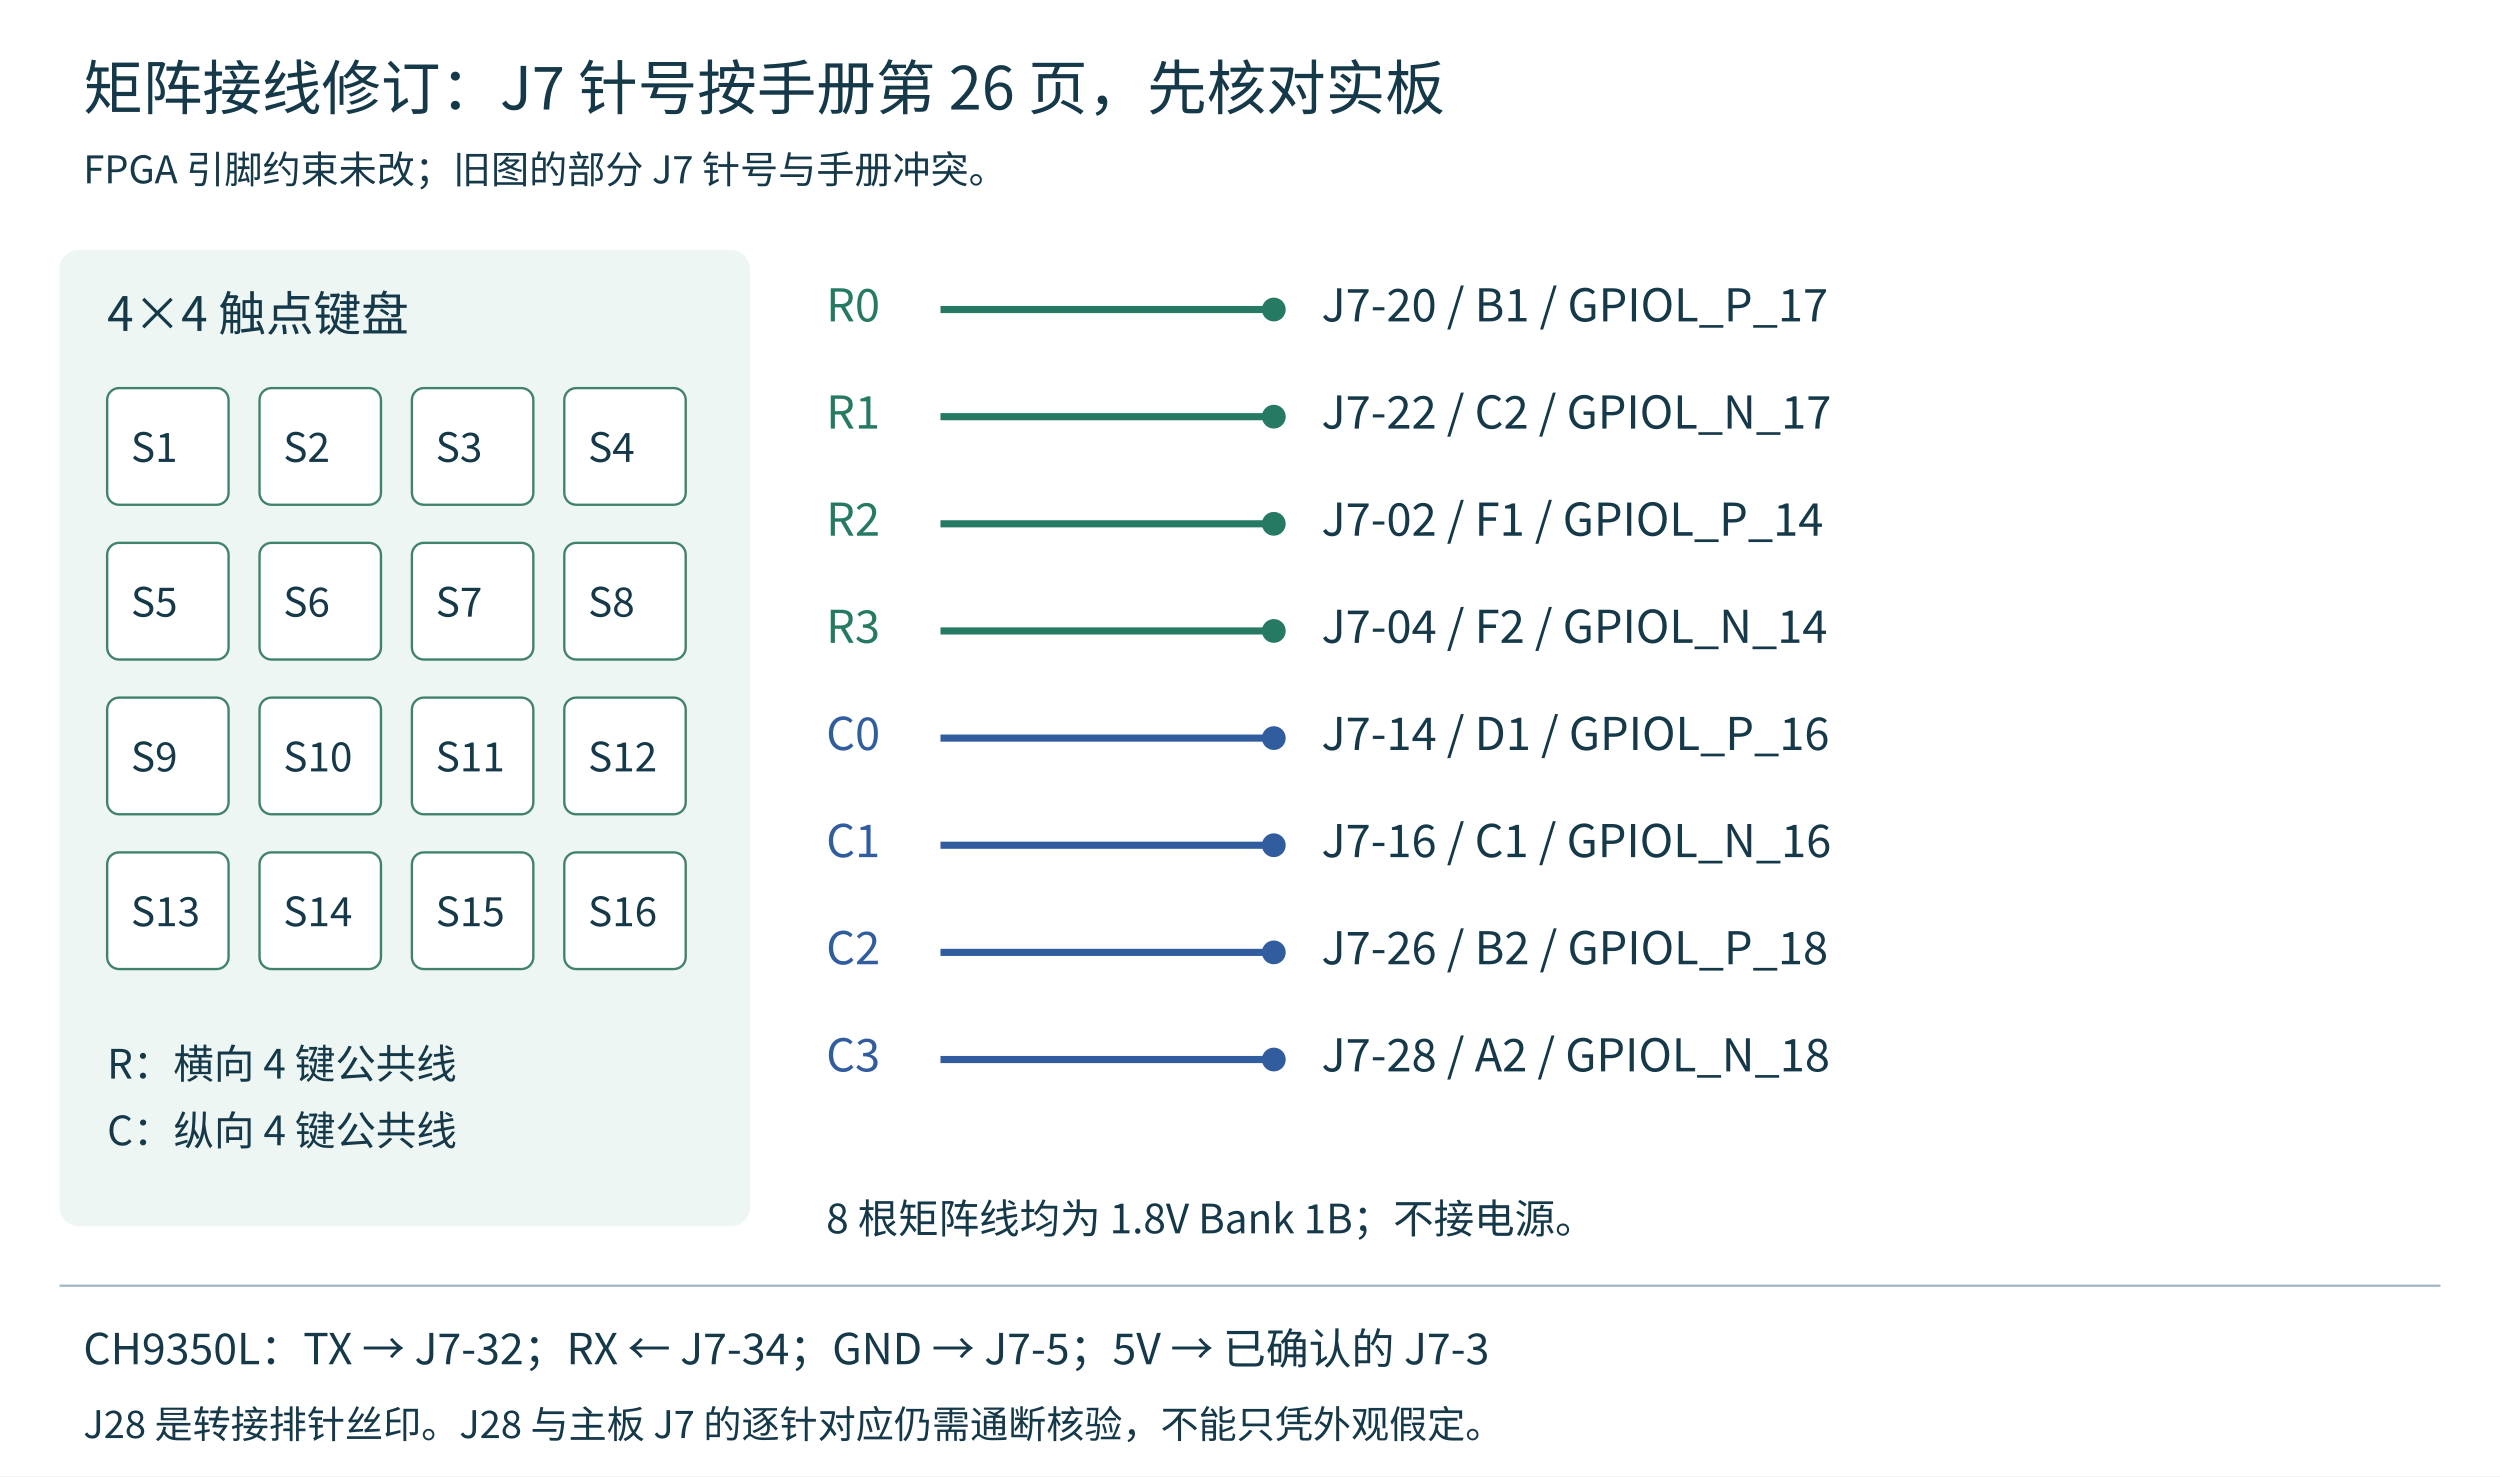
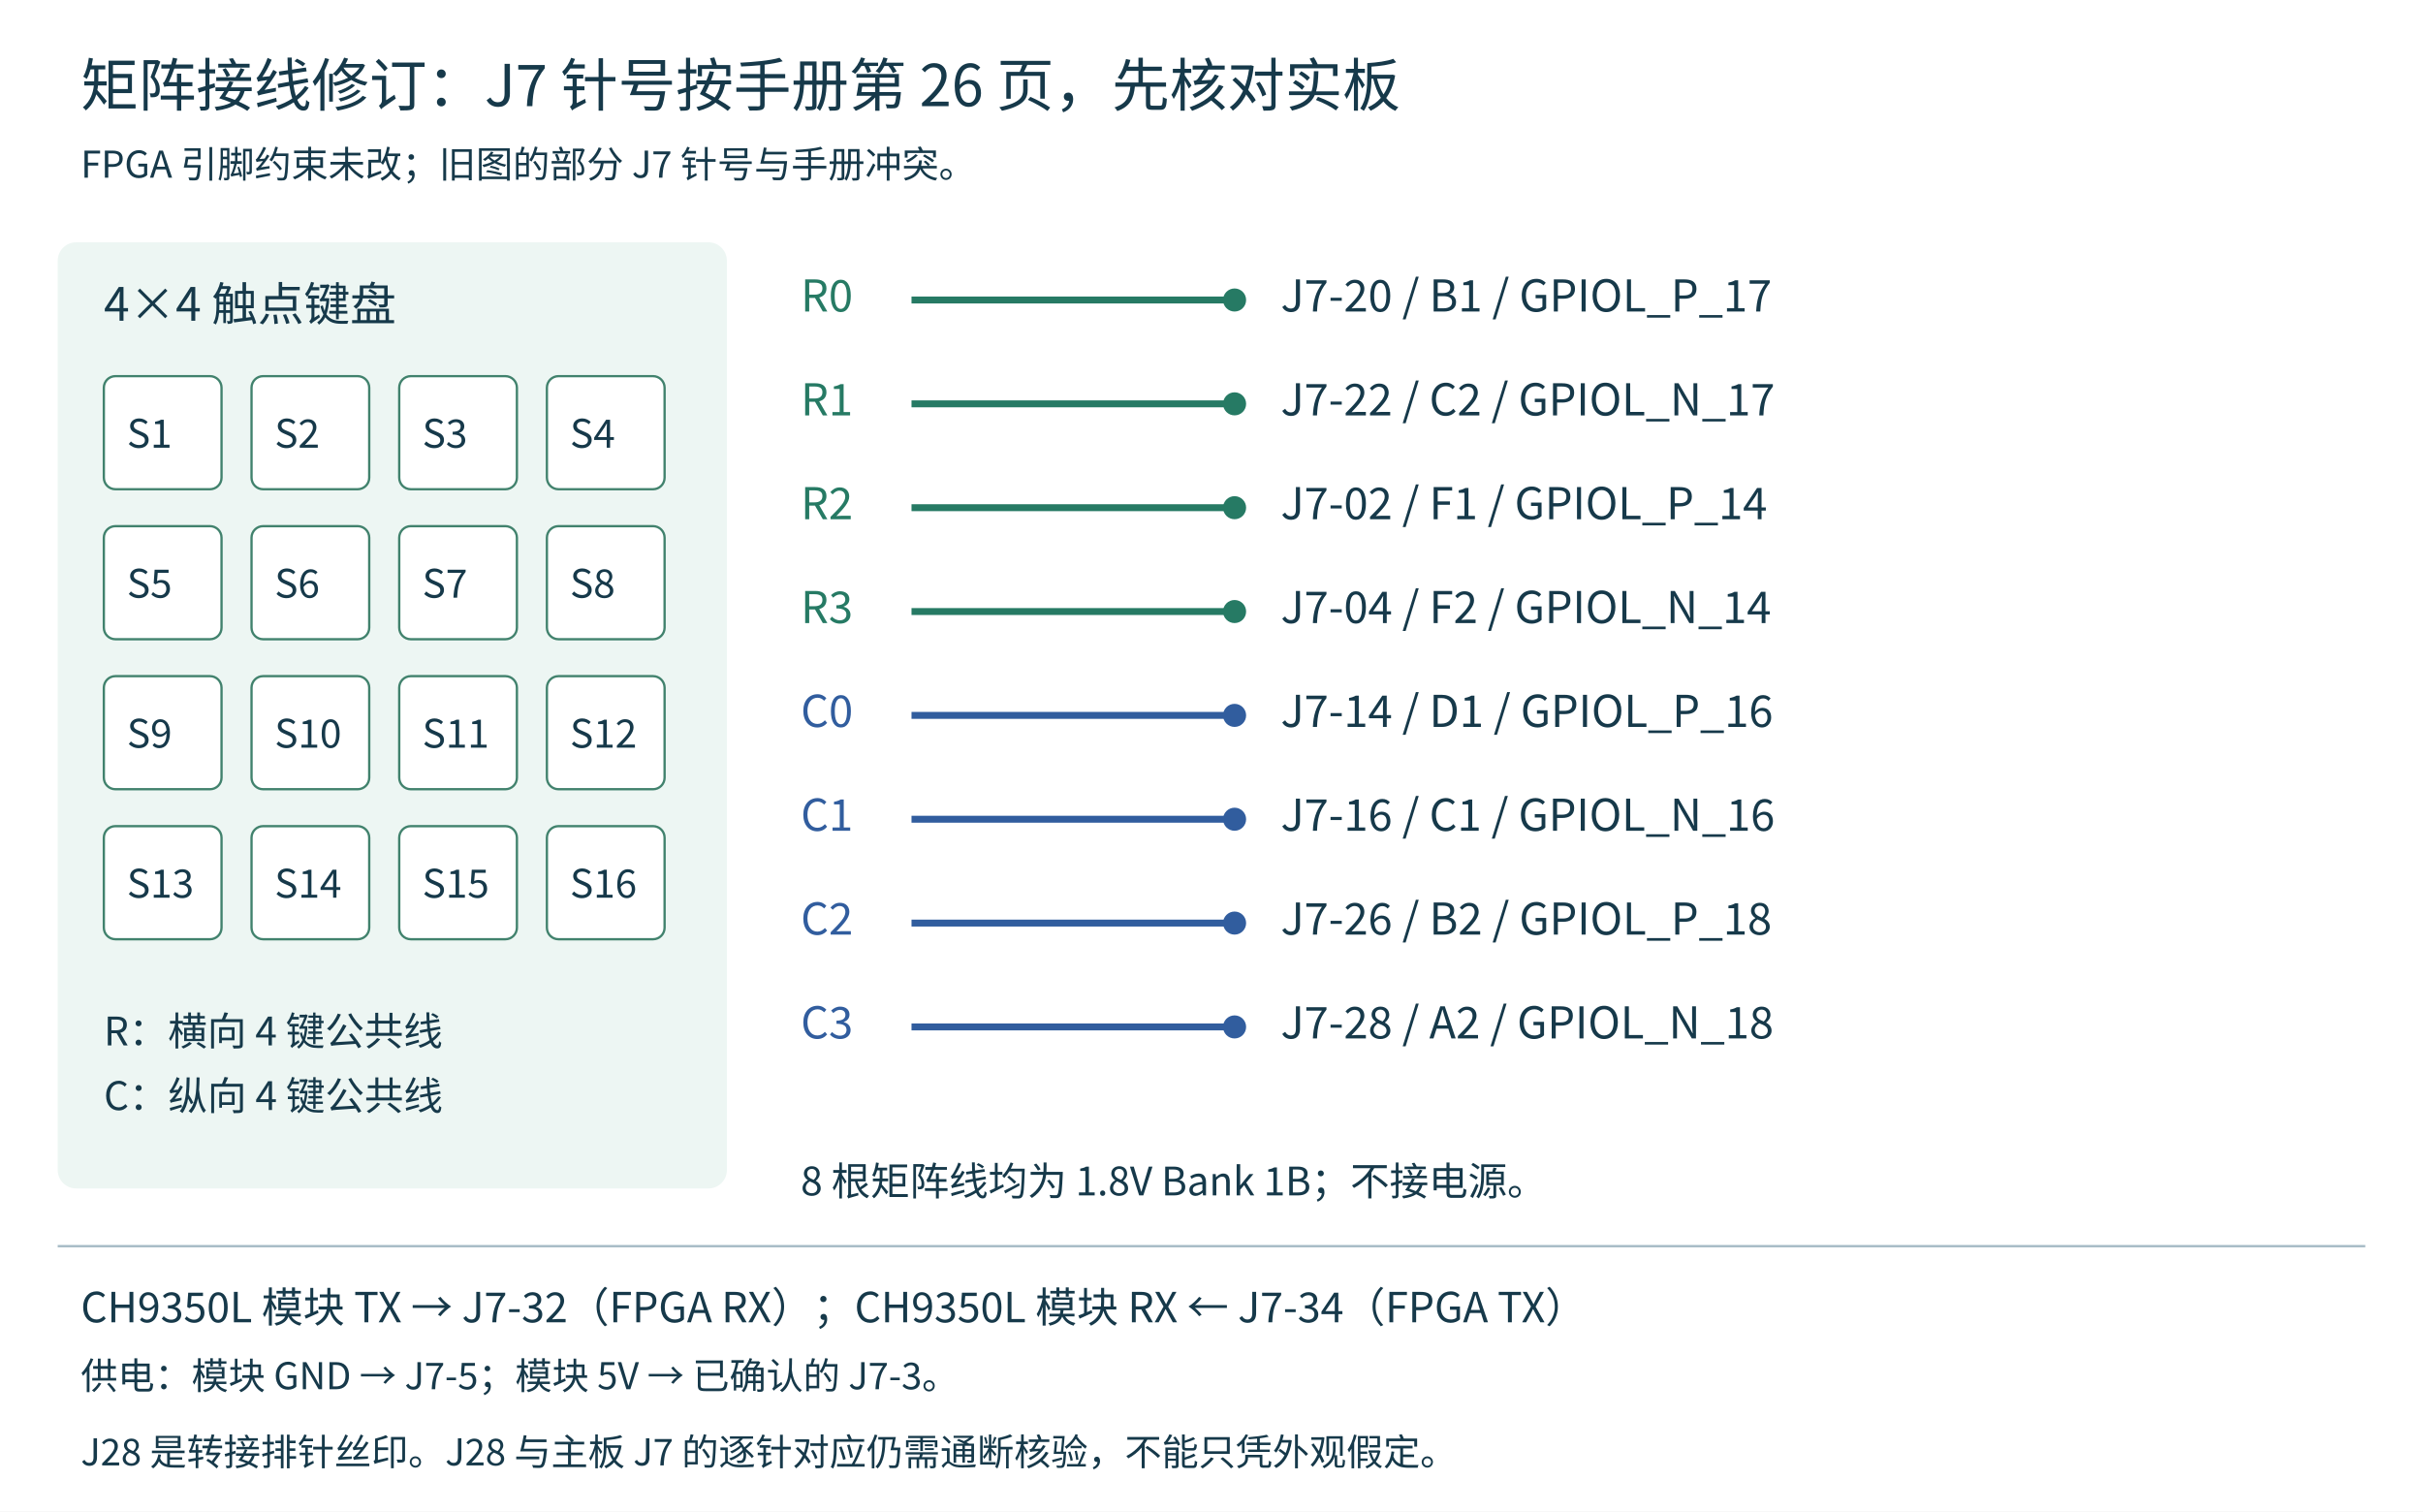
- <svg xmlns="http://www.w3.org/2000/svg" width="1050" height="620" viewBox="0 0 1050 620" role="img" aria-label="依据手册修正的矩阵接线：行20 22 2 4，列14 16 26 28；UART32 34">
-   <rect width="1050" height="620" fill="#fff" />
+ <svg xmlns="http://www.w3.org/2000/svg" width="1050" height="655" viewBox="0 0 1050 655" role="img" aria-label="依据手册修正的矩阵接线：行20 22 2 4，列14 16 26 28；UART32 34">
+   <rect width="1050" height="655" fill="#fff" />
  <g font-family="Noto Sans CJK SC,Microsoft YaHei,sans-serif" fill="#16394a">
    <text x="35" y="46" font-size="25">矩阵接线修订：J7 针号按手册第 26 页，先核对实板</text>
    <text x="35" y="77" font-size="16">FPGA 引脚约束未改；旧图的部分 J7 针号与手册冲突。</text>
    <rect x="25" y="105" width="290" height="410" rx="8" fill="#edf6f3" />
    <text x="45" y="139" font-size="20">4×4 触点键盘</text>
    <rect x="45" y="163" width="51" height="49" rx="5" fill="white" stroke="#41826d" />
    <text x="55" y="194" font-size="17">S1</text>
    <rect x="109" y="163" width="51" height="49" rx="5" fill="white" stroke="#41826d" />
    <text x="119" y="194" font-size="17">S2</text>
    <rect x="173" y="163" width="51" height="49" rx="5" fill="white" stroke="#41826d" />
    <text x="183" y="194" font-size="17">S3</text>
    <rect x="237" y="163" width="51" height="49" rx="5" fill="white" stroke="#41826d" />
    <text x="247" y="194" font-size="17">S4</text>
    <rect x="45" y="228" width="51" height="49" rx="5" fill="white" stroke="#41826d" />
    <text x="55" y="259" font-size="17">S5</text>
    <rect x="109" y="228" width="51" height="49" rx="5" fill="white" stroke="#41826d" />
    <text x="119" y="259" font-size="17">S6</text>
    <rect x="173" y="228" width="51" height="49" rx="5" fill="white" stroke="#41826d" />
    <text x="183" y="259" font-size="17">S7</text>
    <rect x="237" y="228" width="51" height="49" rx="5" fill="white" stroke="#41826d" />
    <text x="247" y="259" font-size="17">S8</text>
    <rect x="45" y="293" width="51" height="49" rx="5" fill="white" stroke="#41826d" />
    <text x="55" y="324" font-size="17">S9</text>
    <rect x="109" y="293" width="51" height="49" rx="5" fill="white" stroke="#41826d" />
    <text x="119" y="324" font-size="17">S10</text>
    <rect x="173" y="293" width="51" height="49" rx="5" fill="white" stroke="#41826d" />
    <text x="183" y="324" font-size="17">S11</text>
    <rect x="237" y="293" width="51" height="49" rx="5" fill="white" stroke="#41826d" />
    <text x="247" y="324" font-size="17">S12</text>
    <rect x="45" y="358" width="51" height="49" rx="5" fill="white" stroke="#41826d" />
    <text x="55" y="389" font-size="17">S13</text>
    <rect x="109" y="358" width="51" height="49" rx="5" fill="white" stroke="#41826d" />
    <text x="119" y="389" font-size="17">S14</text>
    <rect x="173" y="358" width="51" height="49" rx="5" fill="white" stroke="#41826d" />
    <text x="183" y="389" font-size="17">S15</text>
    <rect x="237" y="358" width="51" height="49" rx="5" fill="white" stroke="#41826d" />
    <text x="247" y="389" font-size="17">S16</text>
    <text x="45" y="453" font-size="17">R：横向 4 键公共线</text>
    <text x="45" y="481" font-size="17">C：纵向 4 键公共线</text>
    <text x="347" y="135" font-size="19" fill="#267a64">R0</text>
    <path d="M395 130 H535" stroke="#267a64" stroke-width="3" />
    <circle cx="535" cy="130" r="5" fill="#267a64" />
    <text x="555" y="135" font-size="19">J7-20  /  B1  /  GPIOL_P_17</text>
    <text x="347" y="180" font-size="19" fill="#267a64">R1</text>
    <path d="M395 175 H535" stroke="#267a64" stroke-width="3" />
    <circle cx="535" cy="175" r="5" fill="#267a64" />
    <text x="555" y="180" font-size="19">J7-22  /  C2  /  GPIOL_N_17</text>
    <text x="347" y="225" font-size="19" fill="#267a64">R2</text>
    <path d="M395 220 H535" stroke="#267a64" stroke-width="3" />
    <circle cx="535" cy="220" r="5" fill="#267a64" />
    <text x="555" y="225" font-size="19">J7-02  /  F1  /  GPIOL_P_14</text>
    <text x="347" y="270" font-size="19" fill="#267a64">R3</text>
    <path d="M395 265 H535" stroke="#267a64" stroke-width="3" />
    <circle cx="535" cy="265" r="5" fill="#267a64" />
    <text x="555" y="270" font-size="19">J7-04  /  F2  /  GPIOL_N_14</text>
    <text x="347" y="315" font-size="19" fill="#315d9e">C0</text>
    <path d="M395 310 H535" stroke="#315d9e" stroke-width="3" />
    <circle cx="535" cy="310" r="5" fill="#315d9e" />
    <text x="555" y="315" font-size="19">J7-14  /  D1  /  GPIOL_P_16</text>
    <text x="347" y="360" font-size="19" fill="#315d9e">C1</text>
    <path d="M395 355 H535" stroke="#315d9e" stroke-width="3" />
    <circle cx="535" cy="355" r="5" fill="#315d9e" />
    <text x="555" y="360" font-size="19">J7-16  /  C1  /  GPIOL_N_16</text>
    <text x="347" y="405" font-size="19" fill="#315d9e">C2</text>
    <path d="M395 400 H535" stroke="#315d9e" stroke-width="3" />
    <circle cx="535" cy="400" r="5" fill="#315d9e" />
    <text x="555" y="405" font-size="19">J7-26  /  B2  /  GPIOL_P_18</text>
    <text x="347" y="450" font-size="19" fill="#315d9e">C3</text>
    <path d="M395 445 H535" stroke="#315d9e" stroke-width="3" />
    <circle cx="535" cy="445" r="5" fill="#315d9e" />
    <text x="555" y="450" font-size="19">J7-28  /  A2  /  GPIOL_N_18</text>
    <text x="347" y="518" font-size="17">8 根矩阵线均为 1.8V Bank 1B；不接电源。</text>
    <path d="M25 540 H1025" stroke="#a5bac5" />
-     <text x="35" y="573" font-size="18">CH9350L：TX → J7-32；RX ← J7-34；GND → J7-5；5V → 已确认的 J7-3</text>
-     <text x="35" y="604" font-size="16">J28 是转接排针丝印。J28 与主板 J7 的逐针对应仍需通断核验，不能只凭外观假定。</text>
+     <text x="35" y="573" font-size="18">CH9350L 模块 TX → J7-32（FPGA RX）；CH9350L 模块 RX ← J7-34（FPGA TX）</text>
+     <text x="35" y="602" font-size="16">供电：模块 GND → J7-5；模块 5V → 已确认的 J7-3。</text>
+     <text x="35" y="635" font-size="16">J28 是转接排针丝印。J28 与主板 J7 的逐针对应仍需通断核验，不能只凭外观假定。</text>
  </g>
</svg>
